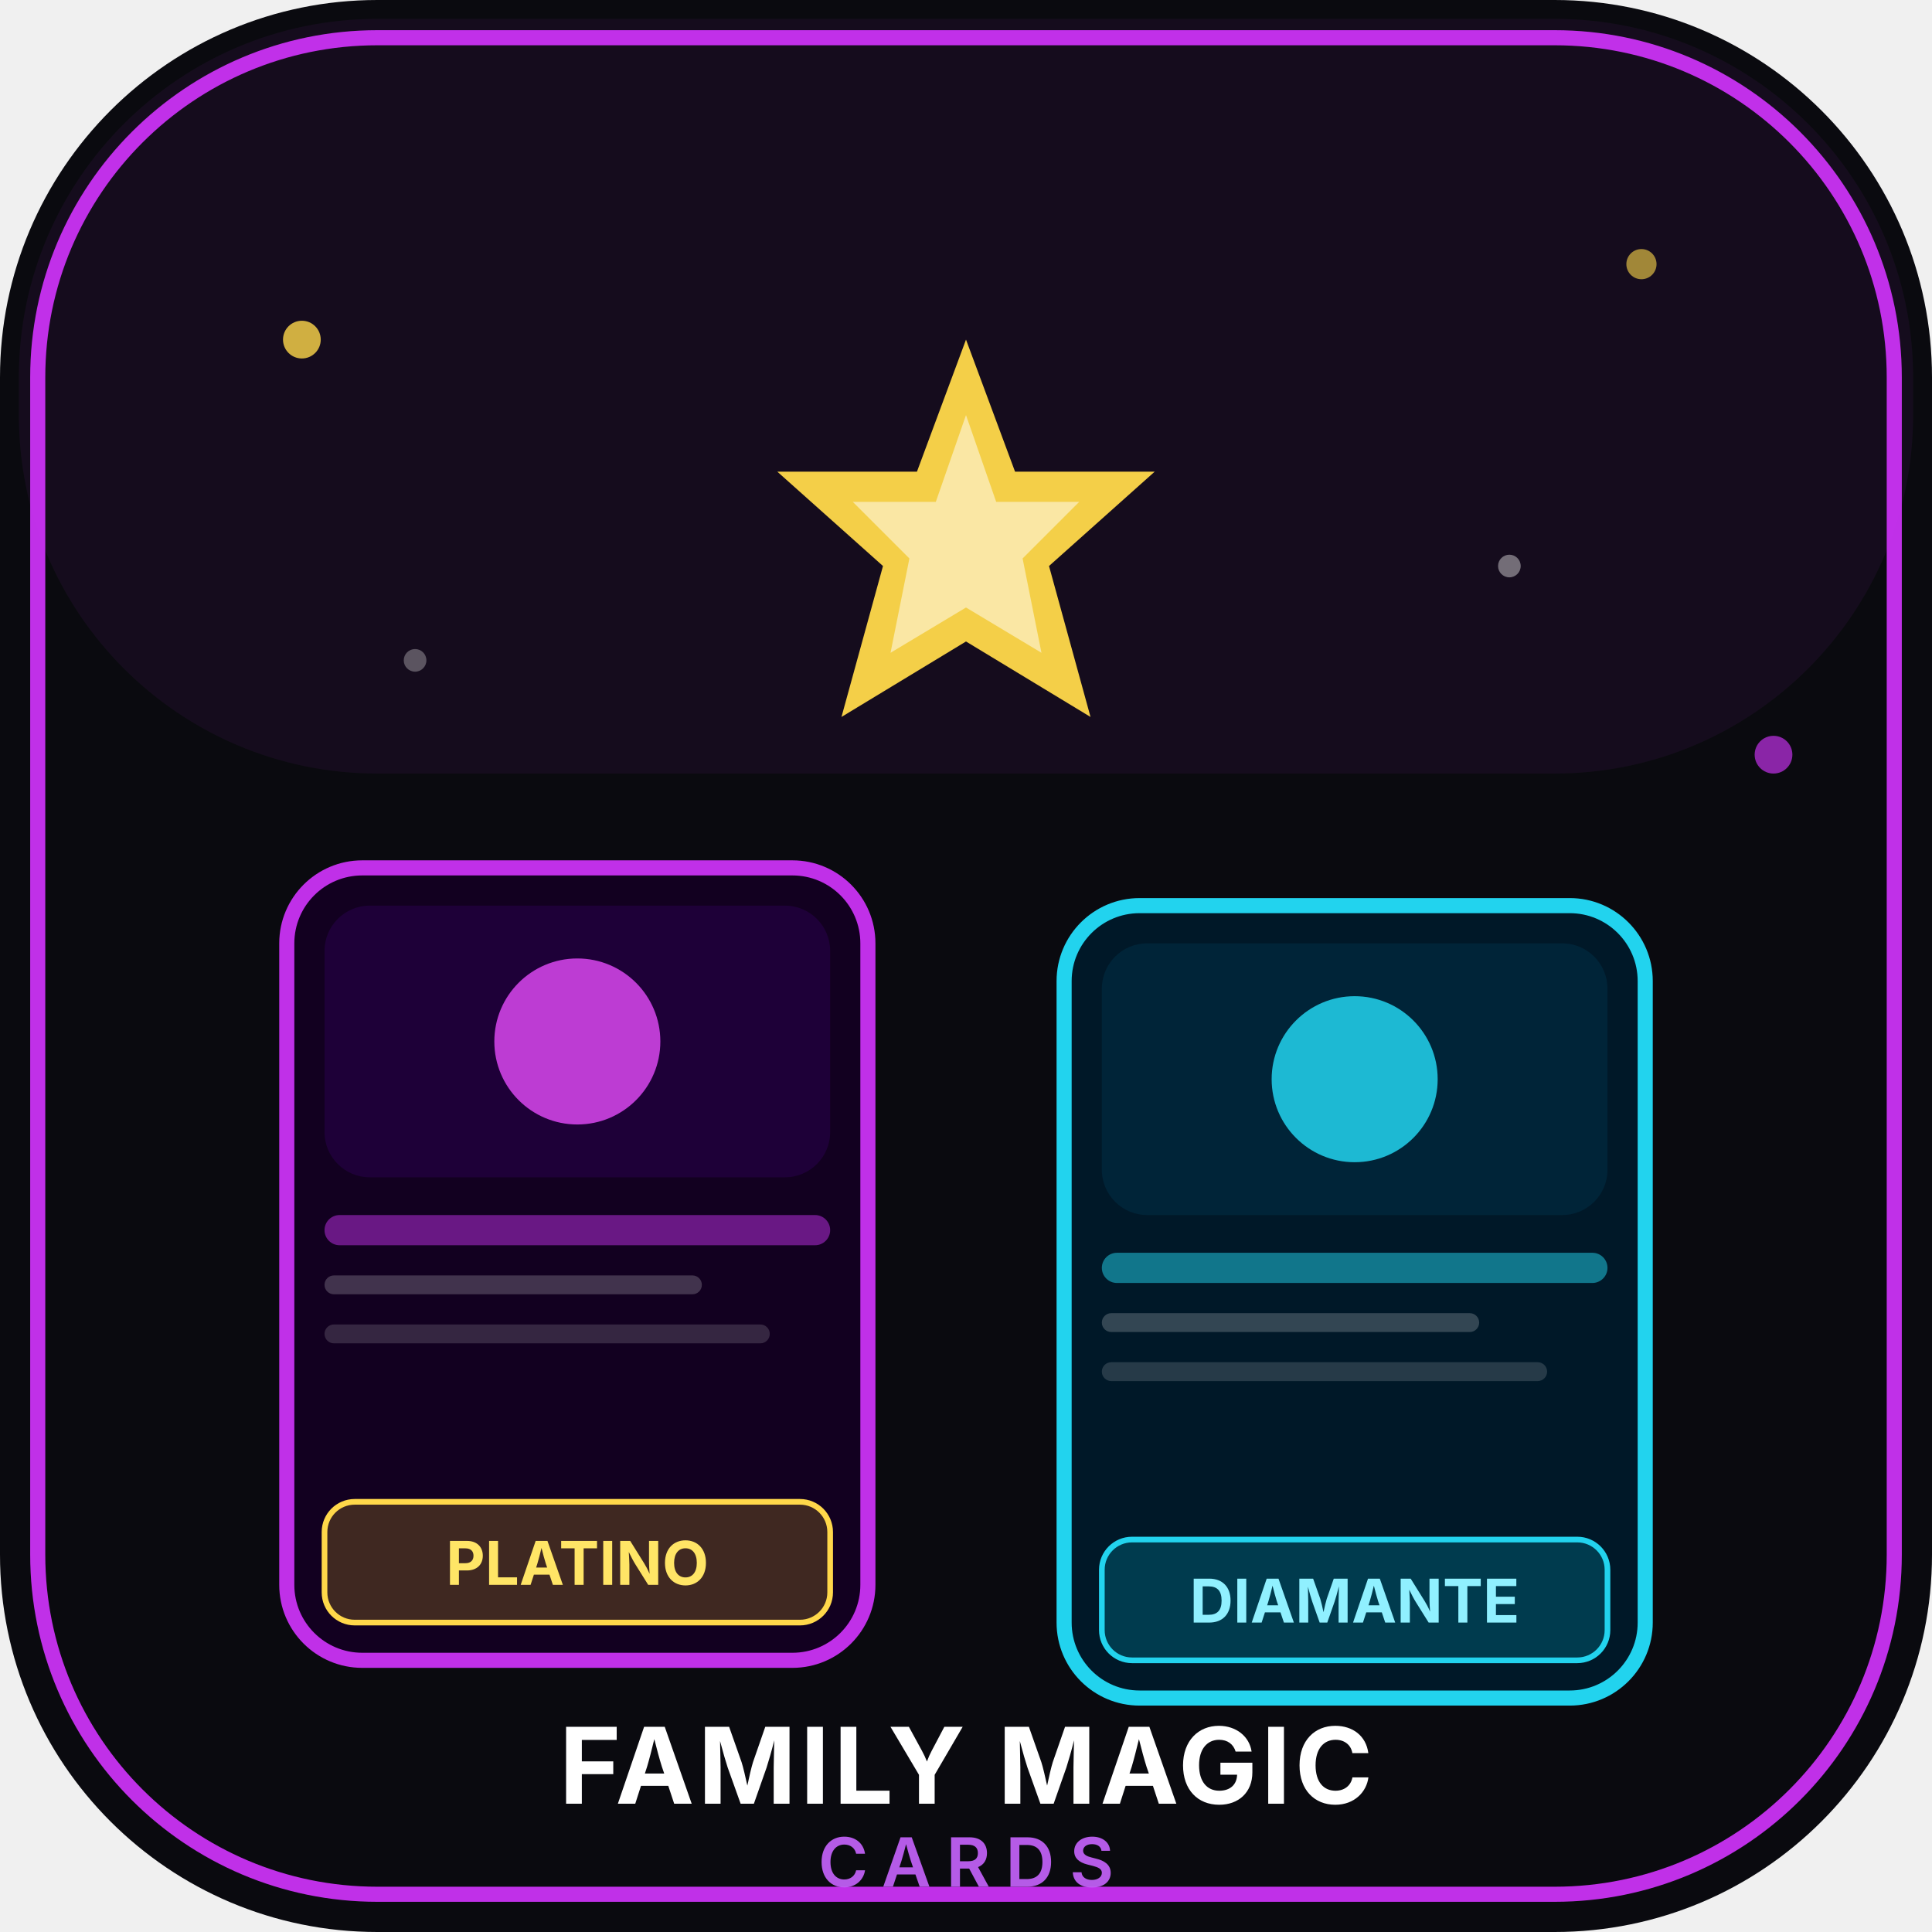
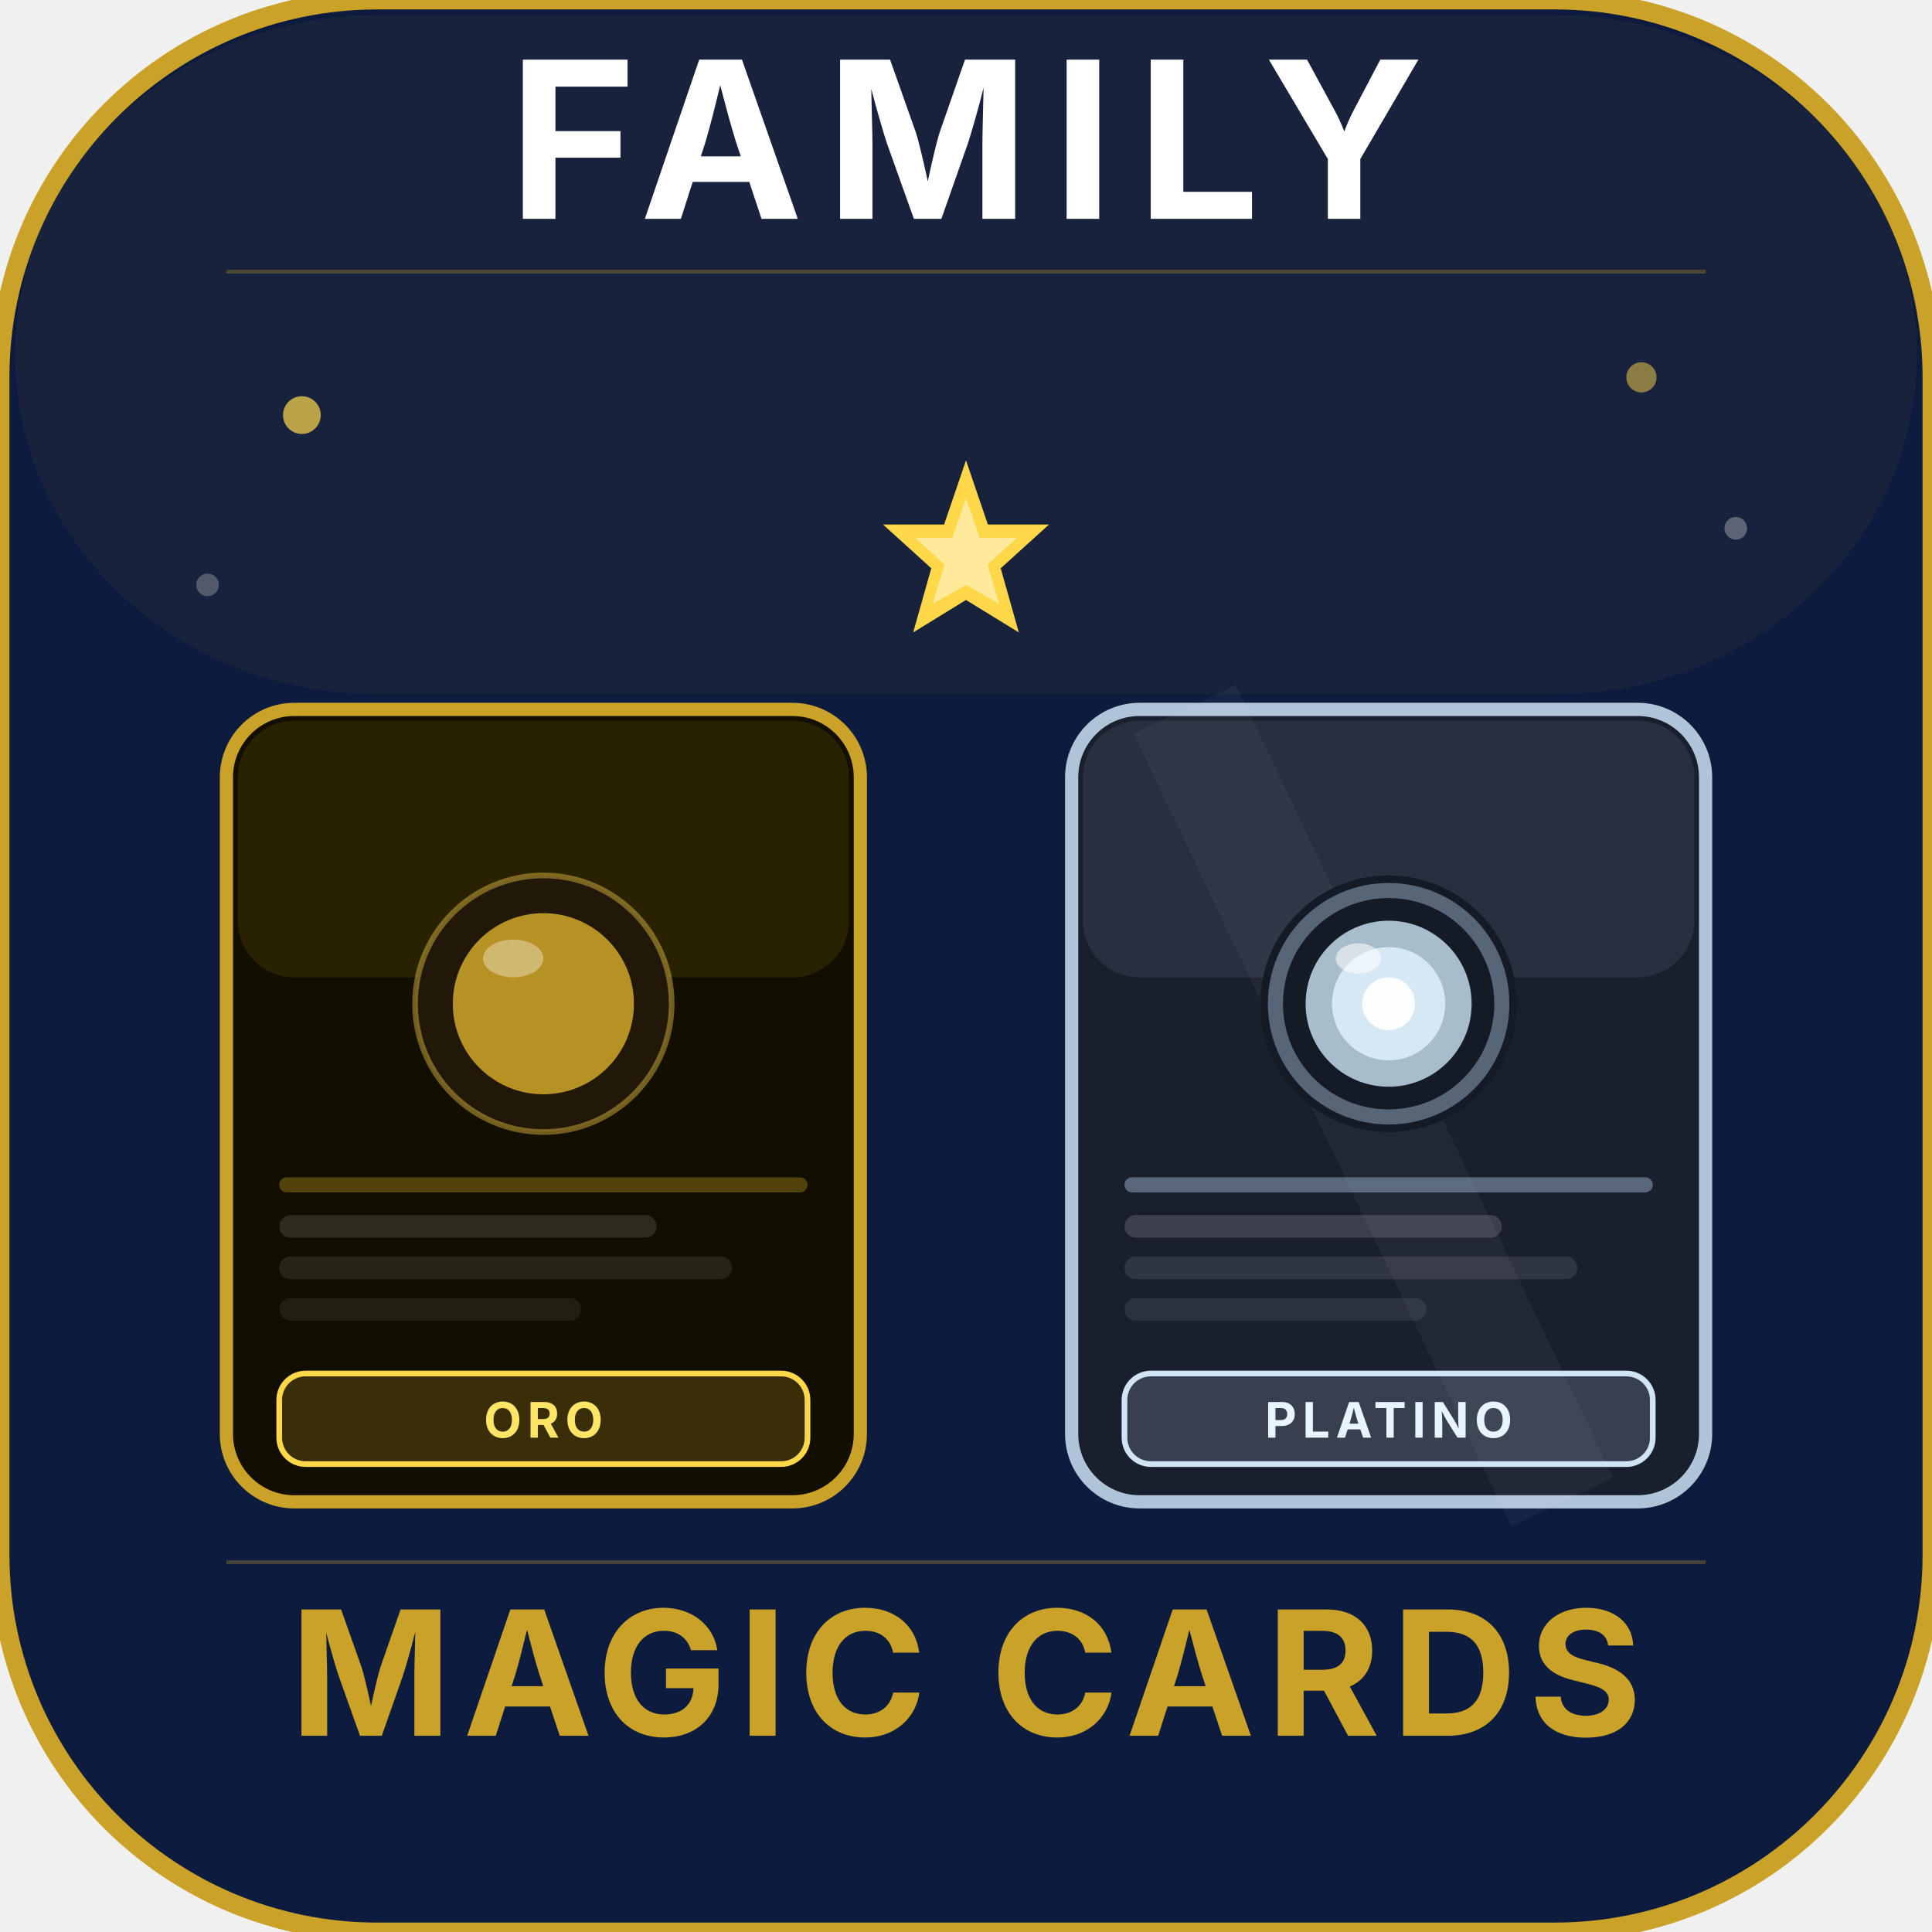
<svg xmlns="http://www.w3.org/2000/svg" viewBox="0 0 512 512">
-   <rect width="512" height="512" rx="100" fill="#0a0a0f" />
-   <rect x="10" y="10" width="492" height="492" rx="90" fill="none" stroke="#c030e8" stroke-width="4" />
-   <rect x="5" y="5" width="502" height="200" rx="95" fill="rgba(200,60,255,0.06)" />
-   <circle cx="80" cy="90" r="5" fill="#ffd84a" opacity="0.8" />
-   <circle cx="435" cy="70" r="4" fill="#ffd84a" opacity="0.6" />
-   <circle cx="400" cy="150" r="3" fill="#fff" opacity="0.4" />
-   <circle cx="110" cy="175" r="3" fill="#fff" opacity="0.3" />
-   <circle cx="470" cy="200" r="5" fill="#c030e8" opacity="0.7" />
-   <g transform="translate(256,145)">
-     <polygon points="0,-55 13,-20 50,-20 22,5 33,45 0,25 -33,45 -22,5 -50,-20 -13,-20" fill="#ffd84a" opacity="0.95" />
-     <polygon points="0,-35 8,-12 30,-12 15,3 20,28 0,16 -20,28 -15,3 -30,-12 -8,-12" fill="#fff" opacity="0.5" />
+   <rect width="512" height="512" rx="100" fill="#0d1b3e" />
+   <rect width="512" height="512" rx="100" fill="none" stroke="#c9a227" stroke-width="5" />
+   <rect x="4" y="4" width="504" height="180" rx="96" fill="rgba(201,162,39,0.06)" />
+   <line x1="60" y1="72" x2="452" y2="72" stroke="#c9a227" stroke-width="1" opacity="0.3" />
+   <text x="256" y="58" text-anchor="middle" font-size="58" fill="white" font-family="-apple-system,BlinkMacSystemFont,sans-serif" font-weight="700" letter-spacing="6">FAMILY</text>
+   <circle cx="80" cy="110" r="5" fill="#ffd84a" opacity="0.7" />
+   <circle cx="435" cy="100" r="4" fill="#ffd84a" opacity="0.5" />
+   <circle cx="460" cy="140" r="3" fill="#fff" opacity="0.3" />
+   <circle cx="55" cy="155" r="3" fill="#fff" opacity="0.25" />
+   <g transform="translate(256,148)">
+     <polygon points="0,-26 5.8,-9 22,-9 9.2,2.6 14,19.6 0,11 -14,19.6 -9.2,2.6 -22,-9 -5.8,-9" fill="#ffd84a" />
+     <polygon points="0,-16 3.6,-5.5 13.5,-5.5 5.7,1.6 8.8,12 0,7 -8.8,12 -5.7,1.6 -13.5,-5.5 -3.6,-5.5" fill="rgba(255,255,255,0.45)" />
  </g>
-   <rect x="76" y="230" width="154" height="210" rx="20" fill="#120020" stroke="#c030e8" stroke-width="4" />
-   <rect x="86" y="240" width="134" height="72" rx="12" fill="#1e0038" />
-   <circle cx="153" cy="276" r="22" fill="#d946ef" opacity="0.85" />
-   <rect x="86" y="322" width="134" height="8" rx="4" fill="#c030e8" opacity="0.5" />
-   <rect x="86" y="338" width="100" height="5" rx="2.5" fill="rgba(255,255,255,0.2)" />
-   <rect x="86" y="351" width="118" height="5" rx="2.5" fill="rgba(255,255,255,0.15)" />
-   <rect x="86" y="398" width="134" height="32" rx="8" fill="rgba(201,162,39,0.25)" stroke="#ffd84a" stroke-width="1.5" />
-   <text x="153" y="420" text-anchor="middle" font-size="16" fill="#ffe566" font-family="-apple-system,sans-serif" font-weight="700">PLATINO</text>
-   <rect x="282" y="240" width="154" height="210" rx="20" fill="#001828" stroke="#22d3ee" stroke-width="4" />
-   <rect x="292" y="250" width="134" height="72" rx="12" fill="#002438" />
-   <circle cx="359" cy="286" r="22" fill="#22d3ee" opacity="0.85" />
-   <rect x="292" y="332" width="134" height="8" rx="4" fill="#22d3ee" opacity="0.5" />
-   <rect x="292" y="348" width="100" height="5" rx="2.5" fill="rgba(255,255,255,0.2)" />
-   <rect x="292" y="361" width="118" height="5" rx="2.5" fill="rgba(255,255,255,0.15)" />
-   <rect x="292" y="408" width="134" height="32" rx="8" fill="rgba(0,200,232,0.2)" stroke="#22d3ee" stroke-width="1.5" />
-   <text x="359" y="430" text-anchor="middle" font-size="16" fill="#90f0ff" font-family="-apple-system,sans-serif" font-weight="700">DIAMANTE</text>
-   <text x="256" y="478" text-anchor="middle" font-size="28" fill="white" font-family="-apple-system,sans-serif" font-weight="700" letter-spacing="1">FAMILY MAGIC</text>
-   <text x="256" y="500" text-anchor="middle" font-size="18" fill="rgba(200,100,255,0.9)" font-family="-apple-system,sans-serif" font-weight="600" letter-spacing="4">CARDS</text>
+   <g transform="translate(60,188)">
+     <rect width="168" height="210" rx="18" fill="#120e00" stroke="#c9a227" stroke-width="3.5" />
+     <rect x="3" y="3" width="162" height="68" rx="15" fill="rgba(255,210,0,0.1)" />
+     <circle cx="84" cy="78" r="34" fill="#22180a" />
+     <circle cx="84" cy="78" r="24" fill="#c9a227" opacity="0.88" />
+     <circle cx="84" cy="78" r="34" fill="none" stroke="#ffd84a" stroke-width="1.5" opacity="0.4" />
+     <ellipse cx="76" cy="66" rx="8" ry="5" fill="rgba(255,255,255,0.35)" />
+     <rect x="14" y="124" width="140" height="4" rx="2" fill="#c9a227" opacity="0.35" />
+     <rect x="14" y="134" width="100" height="6" rx="3" fill="rgba(255,255,255,0.12)" />
+     <rect x="14" y="145" width="120" height="6" rx="3" fill="rgba(255,255,255,0.09)" />
+     <rect x="14" y="156" width="80" height="6" rx="3" fill="rgba(255,255,255,0.07)" />
+     <rect x="14" y="176" width="140" height="24" rx="7" fill="rgba(201,162,39,0.22)" stroke="#ffd84a" stroke-width="1.5" />
+     <text x="84" y="193" text-anchor="middle" font-size="13" fill="#ffe566" font-family="-apple-system,sans-serif" font-weight="700" letter-spacing="1.5">ORO</text>
+   </g>
+   <g transform="translate(284,188)">
+     <rect width="168" height="210" rx="18" fill="#1a1f2e" stroke="#b0c4d8" stroke-width="3.5" />
+     <rect x="3" y="3" width="162" height="68" rx="15" fill="rgba(220,235,255,0.08)" />
+     <line x1="30" y1="0" x2="130" y2="210" stroke="rgba(255,255,255,0.04)" stroke-width="30" />
+     <circle cx="84" cy="78" r="34" fill="#141a26" />
+     <circle cx="84" cy="78" r="30" fill="none" stroke="#9ab0c8" stroke-width="4" opacity="0.5" />
+     <circle cx="84" cy="78" r="22" fill="#b8cede" opacity="0.9" />
+     <circle cx="84" cy="78" r="15" fill="#d8eaf5" opacity="0.95" />
+     <circle cx="84" cy="78" r="7" fill="white" opacity="0.95" />
+     <ellipse cx="76" cy="66" rx="6" ry="4" fill="white" opacity="0.55" />
+     <rect x="14" y="124" width="140" height="4" rx="2" fill="#9ab0c8" opacity="0.5" />
+     <rect x="14" y="134" width="100" height="6" rx="3" fill="rgba(255,255,255,0.15)" />
+     <rect x="14" y="145" width="120" height="6" rx="3" fill="rgba(255,255,255,0.1)" />
+     <rect x="14" y="156" width="80" height="6" rx="3" fill="rgba(255,255,255,0.08)" />
+     <rect x="14" y="176" width="140" height="24" rx="7" fill="rgba(176,196,216,0.2)" stroke="#d0e4f5" stroke-width="1.5" />
+     <text x="84" y="193" text-anchor="middle" font-size="13" fill="#e8f4ff" font-family="-apple-system,sans-serif" font-weight="700" letter-spacing="1.5">PLATINO</text>
+   </g>
+   <line x1="60" y1="414" x2="452" y2="414" stroke="#c9a227" stroke-width="1" opacity="0.3" />
+   <text x="256" y="460" text-anchor="middle" font-size="46" fill="#c9a227" font-family="-apple-system,BlinkMacSystemFont,sans-serif" font-weight="700" letter-spacing="3">MAGIC CARDS</text>
</svg>
